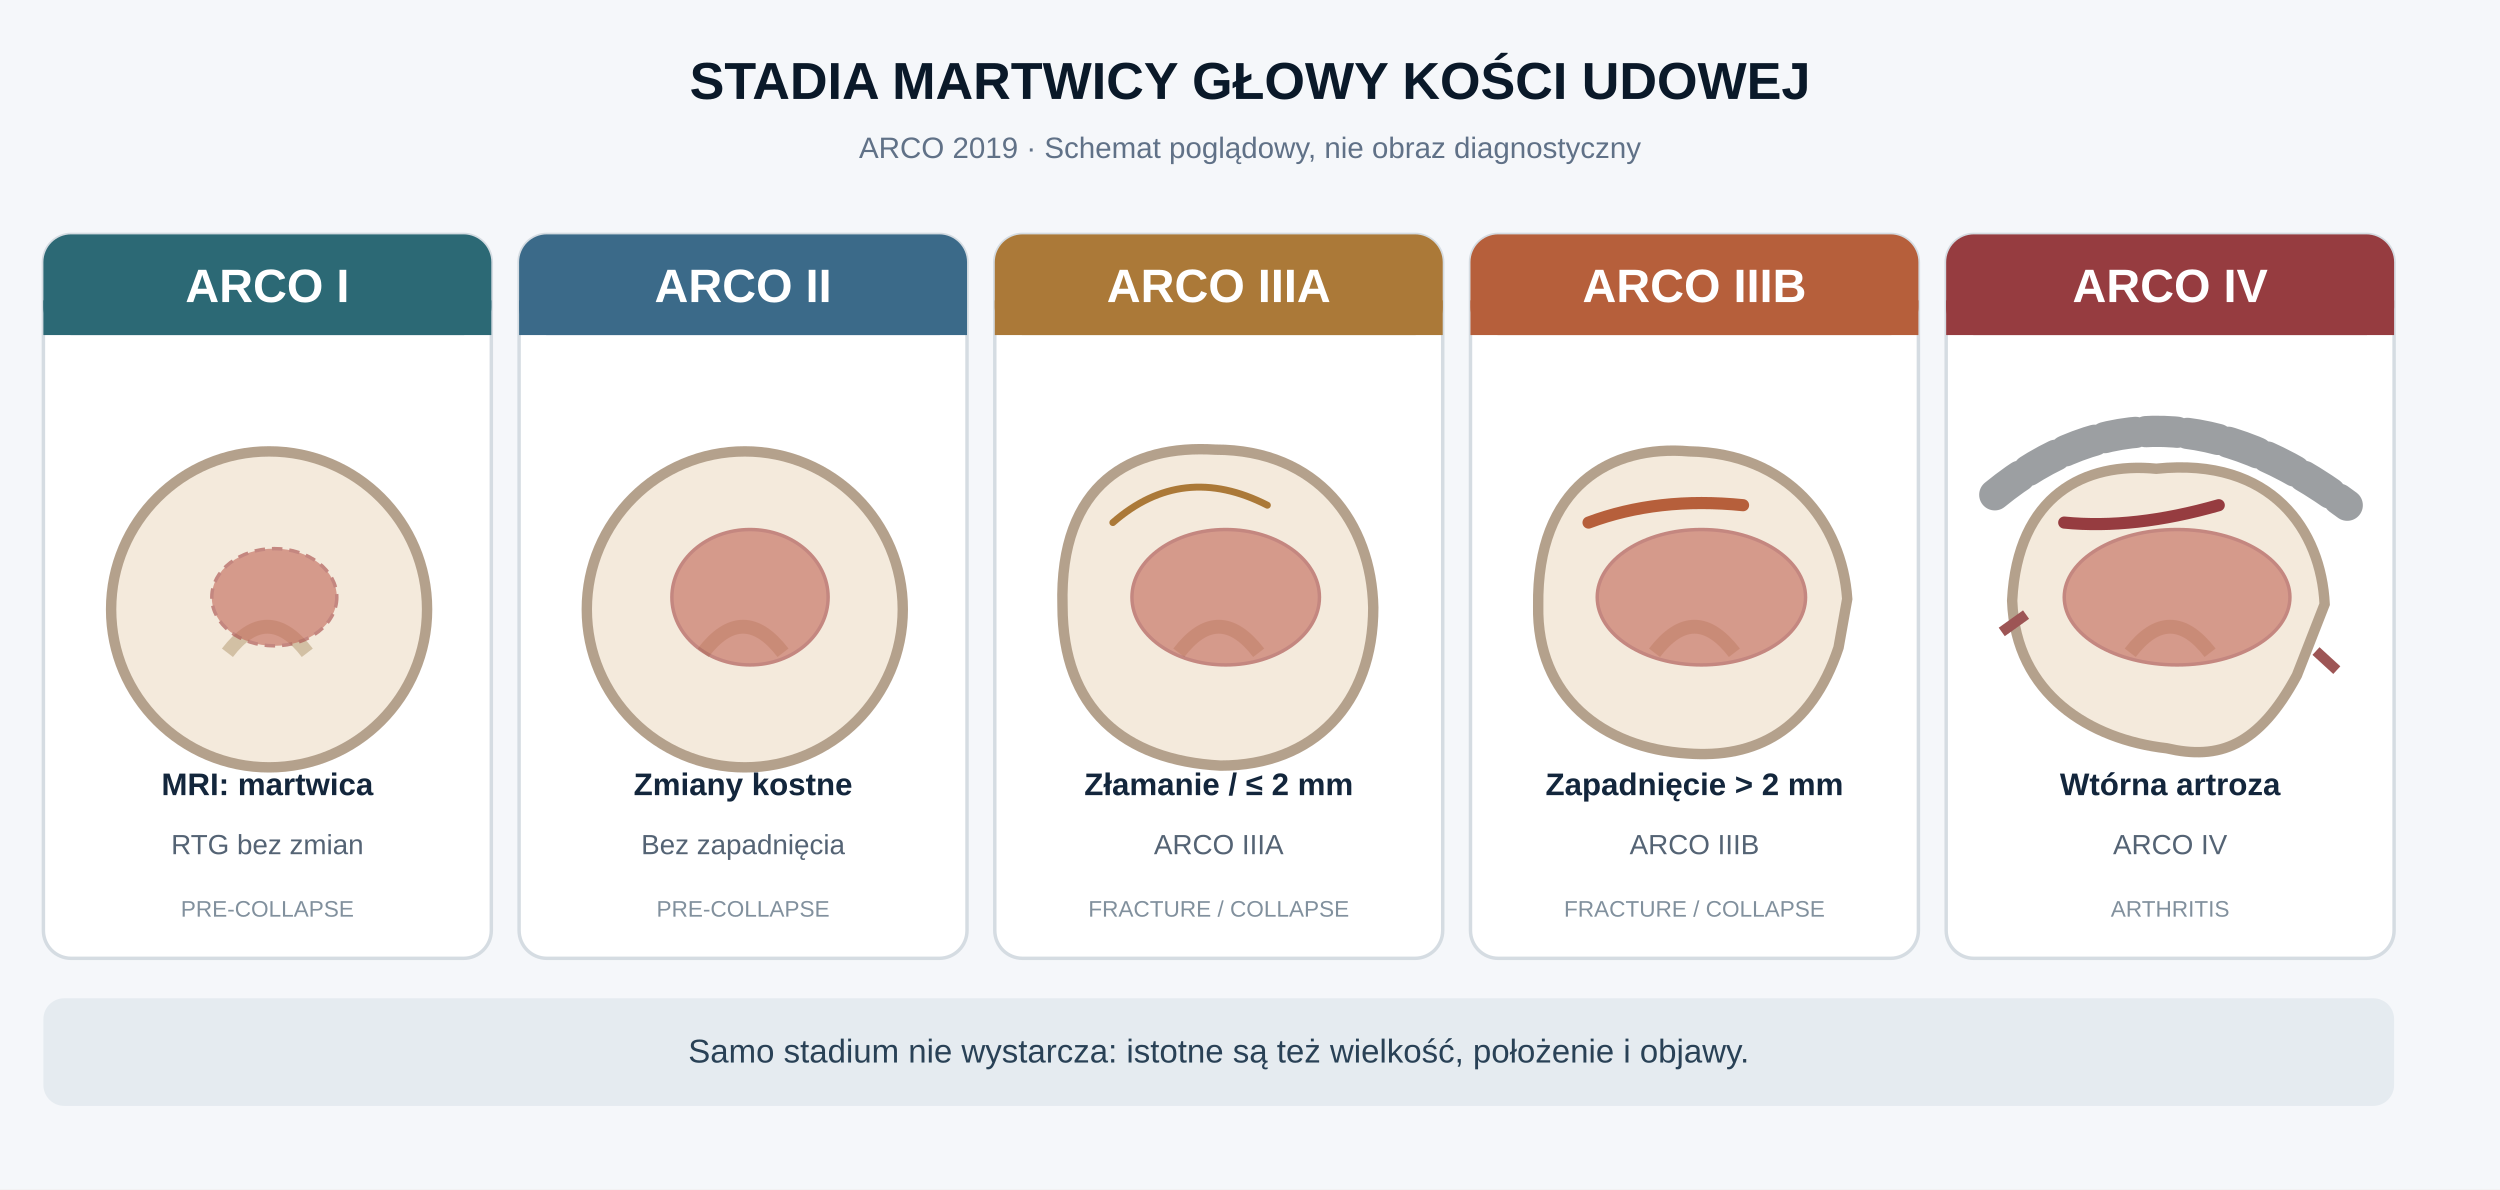
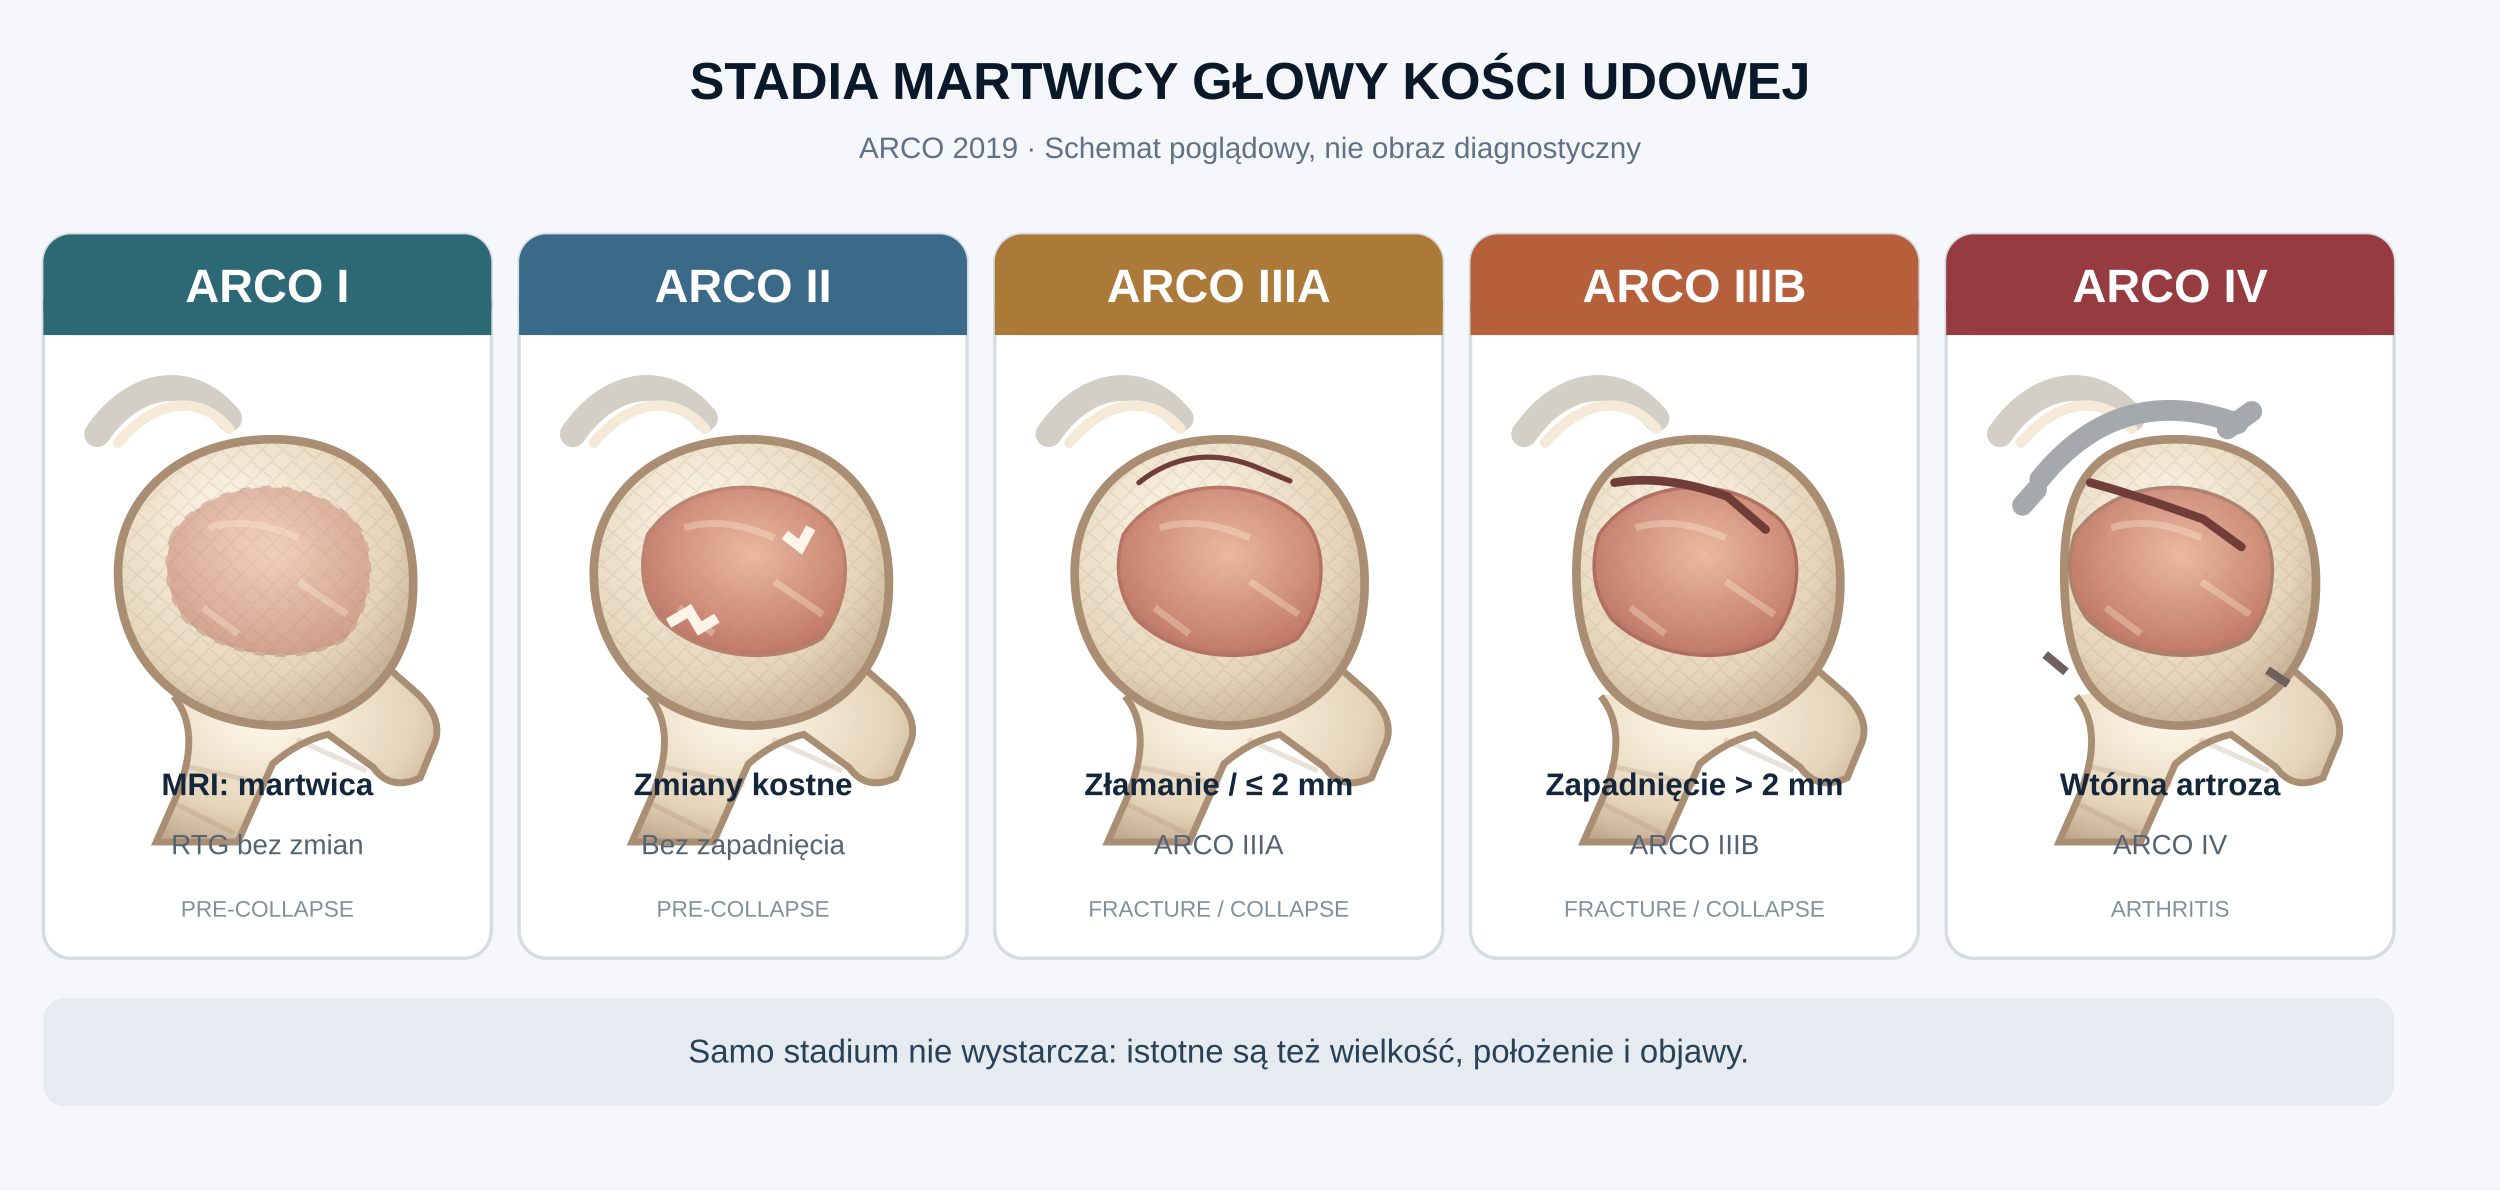
<svg xmlns="http://www.w3.org/2000/svg" width="1440" height="685" viewBox="0 0 1440 685" role="img" aria-label="STADIA MARTWICY GŁOWY KOŚCI UDOWEJ">
  <rect width="1440" height="685" fill="#f5f7fa" />
  <text x="720" y="57" text-anchor="middle" font-family="Arial,sans-serif" font-weight="700" font-size="30" fill="#0a1929">STADIA MARTWICY GŁOWY KOŚCI UDOWEJ</text>
  <text x="720" y="91" text-anchor="middle" font-family="Arial,sans-serif" font-size="17" fill="#607187">ARCO 2019 · Schemat poglądowy, nie obraz diagnostyczny</text>
+   <defs>
+     <radialGradient id="bone" cx="40%" cy="32%" r="75%">
+       <stop stop-color="#fff9ec" />
+       <stop offset=".7" stop-color="#e5d4b9" />
+       <stop offset="1" stop-color="#bfa88d" />
+     </radialGradient>
+     <radialGradient id="lesion" cx="55%" cy="40%" r="70%">
+       <stop stop-color="#e7aa8f" />
+       <stop offset=".8" stop-color="#ba6756" />
+       <stop offset="1" stop-color="#7f4946" />
+     </radialGradient>
+     <pattern id="trabeculae" width="12" height="12" patternUnits="userSpaceOnUse">
+       <path d="M0 1 L12 11 M12 0 L0 12" stroke="#987e66" stroke-opacity=".13" stroke-width="1" />
+     </pattern>
+   </defs>
  <g font-family="Arial,sans-serif">
    <g transform="translate(25,135)">
      <rect x="0" y="0" width="258" height="417" rx="16" fill="#ffffff" stroke="#d5dce2" stroke-width="2" />
      <rect x="0" y="0" width="258" height="58" rx="16" fill="#2c6975" />
      <rect y="38" width="258" height="20" fill="#2c6975" />
      <text x="129" y="39" fill="white" text-anchor="middle" font-size="27" font-weight="700">ARCO I</text>
-       <g transform="translate(-6,73)">
-         <circle cx="136" cy="143" r="91" fill="#f4eadc" stroke="#b4a18c" stroke-width="6" />
-         <path d="M112 168 Q135 138 158 168" fill="none" stroke="#d2c0a4" stroke-width="8" />
-         <ellipse cx="139" cy="136" rx="36" ry="28" fill="#c56e60" opacity=".65" stroke="#aa514e" stroke-dasharray="6 4" stroke-width="2" />
+       <g transform="translate(0,82)">
+         <path d="M31 33 C53 1 86 -2 107 24" stroke="#bcb5a8" stroke-width="15" fill="none" stroke-linecap="round" opacity=".65" />
+         <path d="M43 38 C66 11 91 11 107 30" stroke="#f5e9d7" stroke-width="6" fill="none" stroke-linecap="round" />
+         <path d="M75 184 Q92 205 76 243 L65 268 L112 268 L132 223 Q147 210 164 206 L190 225 Q200 239 217 231 L224 214 Q232 199 216 183 L192 162" fill="url(#bone)" stroke="#a98e73" stroke-width="4" />
+         <path d="M76 246 L110 263 M80 224 L130 235 M146 209 L186 227" stroke="#a88b71" opacity=".25" stroke-width="3" fill="none" />
+         <path d="M43 113 C43 68 80 36 132 36 C188 36 214 77 213 120 C213 164 187 199 135 201 C82 200 43 165 43 113 Z" fill="url(#bone)" stroke="#a98e73" stroke-width="5" />
+         <path d="M43 113 C43 68 80 36 132 36 C188 36 214 77 213 120 C213 164 187 199 135 201 C82 200 43 165 43 113 Z" fill="url(#trabeculae)" />
+         <path d="M74 91 C94 61 143 54 174 79 C192 91 193 128 174 151 C145 168 102 161 81 139 Q66 118 74 91 Z" fill="url(#lesion)" opacity=".47" stroke="#ba8274" stroke-width="2" stroke-dasharray="6 6" />
+         <path d="M95 87 Q119 80 147 93 M92 133 L112 148 M147 118 L175 137" stroke="#fff0d6" stroke-opacity=".32" stroke-width="4" fill="none" />
      </g>
      <text x="129" y="323" fill="#13263c" text-anchor="middle" font-size="18" font-weight="700">MRI: martwica</text>
      <text x="129" y="357" fill="#546374" text-anchor="middle" font-size="16">RTG bez zmian</text>
      <text x="129" y="393" fill="#81909d" text-anchor="middle" font-size="13">PRE-COLLAPSE</text>
    </g>
    <g transform="translate(299,135)">
      <rect x="0" y="0" width="258" height="417" rx="16" fill="#ffffff" stroke="#d5dce2" stroke-width="2" />
      <rect x="0" y="0" width="258" height="58" rx="16" fill="#3b6a89" />
      <rect y="38" width="258" height="20" fill="#3b6a89" />
      <text x="129" y="39" fill="white" text-anchor="middle" font-size="27" font-weight="700">ARCO II</text>
-       <g transform="translate(-6,73)">
-         <circle cx="136" cy="143" r="91" fill="#f4eadc" stroke="#b4a18c" stroke-width="6" />
-         <path d="M112 168 Q135 138 158 168" fill="none" stroke="#d2c0a4" stroke-width="8" />
-         <ellipse cx="139" cy="136" rx="45" ry="39" fill="#c56e60" opacity=".65" stroke="#aa514e" stroke-dasharray="none" stroke-width="2" />
+       <g transform="translate(0,82)">
+         <path d="M31 33 C53 1 86 -2 107 24" stroke="#bcb5a8" stroke-width="15" fill="none" stroke-linecap="round" opacity=".65" />
+         <path d="M43 38 C66 11 91 11 107 30" stroke="#f5e9d7" stroke-width="6" fill="none" stroke-linecap="round" />
+         <path d="M75 184 Q92 205 76 243 L65 268 L112 268 L132 223 Q147 210 164 206 L190 225 Q200 239 217 231 L224 214 Q232 199 216 183 L192 162" fill="url(#bone)" stroke="#a98e73" stroke-width="4" />
+         <path d="M76 246 L110 263 M80 224 L130 235 M146 209 L186 227" stroke="#a88b71" opacity=".25" stroke-width="3" fill="none" />
+         <path d="M43 113 C43 68 80 36 132 36 C188 36 214 77 213 120 C213 164 187 199 135 201 C82 200 43 165 43 113 Z" fill="url(#bone)" stroke="#a98e73" stroke-width="5" />
+         <path d="M43 113 C43 68 80 36 132 36 C188 36 214 77 213 120 C213 164 187 199 135 201 C82 200 43 165 43 113 Z" fill="url(#trabeculae)" />
+         <path d="M74 91 C94 61 143 54 174 79 C192 91 193 128 174 151 C145 168 102 161 81 139 Q66 118 74 91 Z" fill="url(#lesion)" opacity=".8" stroke="#ad6c58" stroke-width="2" />
+         <path d="M95 87 Q119 80 147 93 M92 133 L112 148 M147 118 L175 137" stroke="#fff0d6" stroke-opacity=".32" stroke-width="4" fill="none" />
+         <path d="M86 142 l12 -7 6 10 10 -6 M153 91 l9 7 6 -11" stroke="#fff4e8" stroke-width="6" fill="none" />
      </g>
      <text x="129" y="323" fill="#13263c" text-anchor="middle" font-size="18" font-weight="700">Zmiany kostne</text>
      <text x="129" y="357" fill="#546374" text-anchor="middle" font-size="16">Bez zapadnięcia</text>
      <text x="129" y="393" fill="#81909d" text-anchor="middle" font-size="13">PRE-COLLAPSE</text>
    </g>
    <g transform="translate(573,135)">
      <rect x="0" y="0" width="258" height="417" rx="16" fill="#ffffff" stroke="#d5dce2" stroke-width="2" />
      <rect x="0" y="0" width="258" height="58" rx="16" fill="#ab7938" />
      <rect y="38" width="258" height="20" fill="#ab7938" />
      <text x="129" y="39" fill="white" text-anchor="middle" font-size="27" font-weight="700">ARCO IIIA</text>
-       <g transform="translate(-6,73)">
-         <path d="M45 141 C43 70 85 48 133 51 C192 51 223 93 224 142 C224 197 190 233 136 233 C80 230 45 200 45 141 Z" fill="#f4eadc" stroke="#b4a18c" stroke-width="6" />
-         <path d="M112 168 Q135 138 158 168" fill="none" stroke="#d2c0a4" stroke-width="8" />
-         <ellipse cx="139" cy="136" rx="54" ry="39" fill="#c56e60" opacity=".65" stroke="#aa514e" stroke-dasharray="none" stroke-width="2" />
-         <path d="M74 93 Q114 58 163 83" fill="none" stroke="#ab7938" stroke-width="4" stroke-linecap="round" />
+       <g transform="translate(0,82)">
+         <path d="M31 33 C53 1 86 -2 107 24" stroke="#bcb5a8" stroke-width="15" fill="none" stroke-linecap="round" opacity=".65" />
+         <path d="M43 38 C66 11 91 11 107 30" stroke="#f5e9d7" stroke-width="6" fill="none" stroke-linecap="round" />
+         <path d="M75 184 Q92 205 76 243 L65 268 L112 268 L132 223 Q147 210 164 206 L190 225 Q200 239 217 231 L224 214 Q232 199 216 183 L192 162" fill="url(#bone)" stroke="#a98e73" stroke-width="4" />
+         <path d="M76 246 L110 263 M80 224 L130 235 M146 209 L186 227" stroke="#a88b71" opacity=".25" stroke-width="3" fill="none" />
+         <path d="M46 113 C46 68 80 36 132 36 C188 36 214 77 213 120 C213 164 187 199 135 201 C82 200 46 165 46 113 Z" fill="url(#bone)" stroke="#a98e73" stroke-width="5" />
+         <path d="M46 113 C46 68 80 36 132 36 C188 36 214 77 213 120 C213 164 187 199 135 201 C82 200 46 165 46 113 Z" fill="url(#trabeculae)" />
+         <path d="M74 91 C94 61 143 54 174 79 C192 91 193 128 174 151 C145 168 102 161 81 139 Q66 118 74 91 Z" fill="url(#lesion)" opacity=".8" stroke="#a9594b" stroke-width="2" />
+         <path d="M95 87 Q119 80 147 93 M92 133 L112 148 M147 118 L175 137" stroke="#fff0d6" stroke-opacity=".32" stroke-width="4" fill="none" />
+         <path d="M83 61 Q112 38 148 51 L170 60" fill="none" stroke="#713d38" stroke-width="3" stroke-linecap="round" />
      </g>
      <text x="129" y="323" fill="#13263c" text-anchor="middle" font-size="18" font-weight="700">Złamanie / ≤ 2 mm</text>
      <text x="129" y="357" fill="#546374" text-anchor="middle" font-size="16">ARCO IIIA</text>
      <text x="129" y="393" fill="#81909d" text-anchor="middle" font-size="13">FRACTURE / COLLAPSE</text>
    </g>
    <g transform="translate(847,135)">
      <rect x="0" y="0" width="258" height="417" rx="16" fill="#ffffff" stroke="#d5dce2" stroke-width="2" />
      <rect x="0" y="0" width="258" height="58" rx="16" fill="#b65f3b" />
      <rect y="38" width="258" height="20" fill="#b65f3b" />
      <text x="129" y="39" fill="white" text-anchor="middle" font-size="27" font-weight="700">ARCO IIIB</text>
-       <g transform="translate(-6,73)">
-         <path d="M45 141 C44 72 87 48 132 52 C189 53 220 93 223 137 L218 165 C202 213 170 229 131 226 C82 223 44 193 45 141 Z" fill="#f4eadc" stroke="#b4a18c" stroke-width="6" />
-         <path d="M112 168 Q135 138 158 168" fill="none" stroke="#d2c0a4" stroke-width="8" />
-         <ellipse cx="139" cy="136" rx="60" ry="39" fill="#c56e60" opacity=".65" stroke="#aa514e" stroke-dasharray="none" stroke-width="2" />
-         <path d="M74 93 Q114 78 163 83" fill="none" stroke="#b65f3b" stroke-width="7" stroke-linecap="round" />
+       <g transform="translate(0,82)">
+         <path d="M31 33 C53 1 86 -2 107 24" stroke="#bcb5a8" stroke-width="15" fill="none" stroke-linecap="round" opacity=".65" />
+         <path d="M43 38 C66 11 91 11 107 30" stroke="#f5e9d7" stroke-width="6" fill="none" stroke-linecap="round" />
+         <path d="M75 184 Q92 205 76 243 L65 268 L112 268 L132 223 Q147 210 164 206 L190 225 Q200 239 217 231 L224 214 Q232 199 216 183 L192 162" fill="url(#bone)" stroke="#a98e73" stroke-width="4" />
+         <path d="M76 246 L110 263 M80 224 L130 235 M146 209 L186 227" stroke="#a88b71" opacity=".25" stroke-width="3" fill="none" />
+         <path d="M61 113 C61 68 80 36 132 36 C188 36 214 77 213 120 C213 164 187 199 135 201 C82 200 61 165 61 113 Z" fill="url(#bone)" stroke="#a98e73" stroke-width="5" />
+         <path d="M61 113 C61 68 80 36 132 36 C188 36 214 77 213 120 C213 164 187 199 135 201 C82 200 61 165 61 113 Z" fill="url(#trabeculae)" />
+         <path d="M74 91 C94 61 143 54 174 79 C192 91 193 128 174 151 C145 168 102 161 81 139 Q66 118 74 91 Z" fill="url(#lesion)" opacity=".8" stroke="#a25347" stroke-width="2" />
+         <path d="M95 87 Q119 80 147 93 M92 133 L112 148 M147 118 L175 137" stroke="#fff0d6" stroke-opacity=".32" stroke-width="4" fill="none" />
+         <path d="M83 61 Q112 56 148 69 L170 88" fill="none" stroke="#713d38" stroke-width="5" stroke-linecap="round" />
      </g>
      <text x="129" y="323" fill="#13263c" text-anchor="middle" font-size="18" font-weight="700">Zapadnięcie &gt; 2 mm</text>
      <text x="129" y="357" fill="#546374" text-anchor="middle" font-size="16">ARCO IIIB</text>
      <text x="129" y="393" fill="#81909d" text-anchor="middle" font-size="13">FRACTURE / COLLAPSE</text>
    </g>
    <g transform="translate(1121,135)">
      <rect x="0" y="0" width="258" height="417" rx="16" fill="#ffffff" stroke="#d5dce2" stroke-width="2" />
      <rect x="0" y="0" width="258" height="58" rx="16" fill="#963c40" />
      <rect y="38" width="258" height="20" fill="#963c40" />
      <text x="129" y="39" fill="white" text-anchor="middle" font-size="27" font-weight="700">ARCO IV</text>
-       <g transform="translate(-6,73)">
-         <path d="M34 77 Q127 1 237 83" fill="none" stroke="#9c9fa2" stroke-width="18" stroke-linecap="round" stroke-dasharray="18 6" />
-         <path d="M44 138 C47 77 86 58 127 62 C194 55 222 98 224 140 L208 181 C186 222 163 230 133 223 C89 218 46 192 44 138 Z" fill="#f4eadc" stroke="#b4a18c" stroke-width="6" />
-         <path d="M112 168 Q135 138 158 168" fill="none" stroke="#d2c0a4" stroke-width="8" />
-         <ellipse cx="139" cy="136" rx="65" ry="39" fill="#c56e60" opacity=".65" stroke="#aa514e" stroke-dasharray="none" stroke-width="2" />
-         <path d="M74 93 Q114 97 163 83" fill="none" stroke="#963c40" stroke-width="7" stroke-linecap="round" />
-         <path d="M38 156 L52 146 M219 167 L231 178" stroke="#9d5555" stroke-width="6" />
+       <g transform="translate(0,82)">
+         <path d="M31 33 C53 1 86 -2 107 24" stroke="#bcb5a8" stroke-width="15" fill="none" stroke-linecap="round" opacity=".65" />
+         <path d="M43 38 C66 11 91 11 107 30" stroke="#f5e9d7" stroke-width="6" fill="none" stroke-linecap="round" />
+         <path d="M75 184 Q92 205 76 243 L65 268 L112 268 L132 223 Q147 210 164 206 L190 225 Q200 239 217 231 L224 214 Q232 199 216 183 L192 162" fill="url(#bone)" stroke="#a98e73" stroke-width="4" />
+         <path d="M76 246 L110 263 M80 224 L130 235 M146 209 L186 227" stroke="#a88b71" opacity=".25" stroke-width="3" fill="none" />
+         <path d="M68 113 C68 68 80 36 132 36 C188 36 214 77 213 120 C213 164 187 199 135 201 C82 200 68 165 68 113 Z" fill="url(#bone)" stroke="#a98e73" stroke-width="5" />
+         <path d="M68 113 C68 68 80 36 132 36 C188 36 214 77 213 120 C213 164 187 199 135 201 C82 200 68 165 68 113 Z" fill="url(#trabeculae)" />
+         <path d="M74 91 C94 61 143 54 174 79 C192 91 193 128 174 151 C145 168 102 161 81 139 Q66 118 74 91 Z" fill="url(#lesion)" opacity=".8" stroke="#9e6b57" stroke-width="2" />
+         <path d="M95 87 Q119 80 147 93 M92 133 L112 148 M147 118 L175 137" stroke="#fff0d6" stroke-opacity=".32" stroke-width="4" fill="none" />
+         <path d="M83 61 Q112 69 148 82 L170 98" fill="none" stroke="#713d38" stroke-width="5" stroke-linecap="round" />
+         <path d="M54 59 Q100 2 168 27 M52 65 L44 74 M162 30 L176 20" stroke="#a5a9ae" stroke-width="12" fill="none" stroke-linecap="round" />
+         <path d="M57 160 L69 170 M185 169 L197 177" stroke="#6f6060" stroke-width="5" />
      </g>
      <text x="129" y="323" fill="#13263c" text-anchor="middle" font-size="18" font-weight="700">Wtórna artroza</text>
      <text x="129" y="357" fill="#546374" text-anchor="middle" font-size="16">ARCO IV</text>
      <text x="129" y="393" fill="#81909d" text-anchor="middle" font-size="13">ARTHRITIS</text>
    </g>
  </g>
  <rect x="25" y="575" width="1354" height="62" rx="12" fill="#e5ebf0" />
  <text x="702" y="612" text-anchor="middle" font-family="Arial,sans-serif" font-size="19" fill="#294156">Samo stadium nie wystarcza: istotne są też wielkość, położenie i objawy.</text>
</svg>
